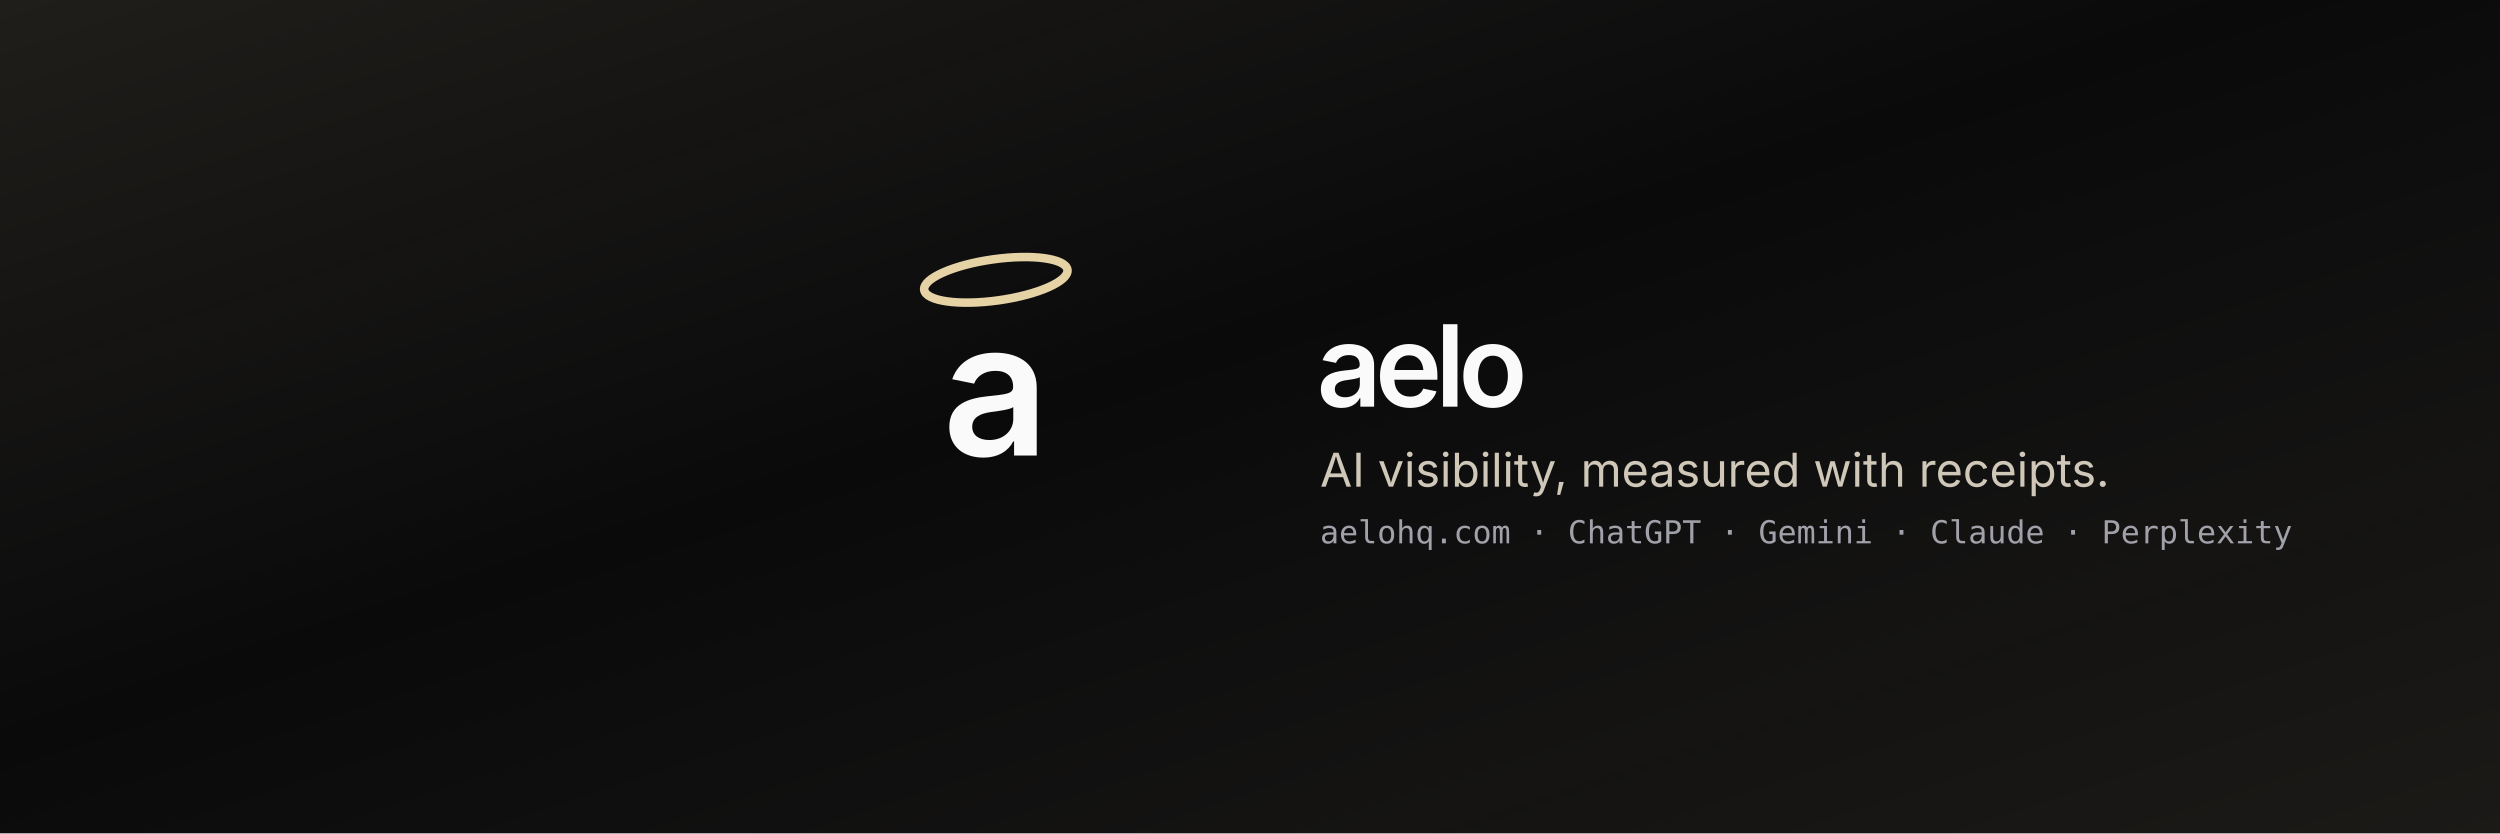
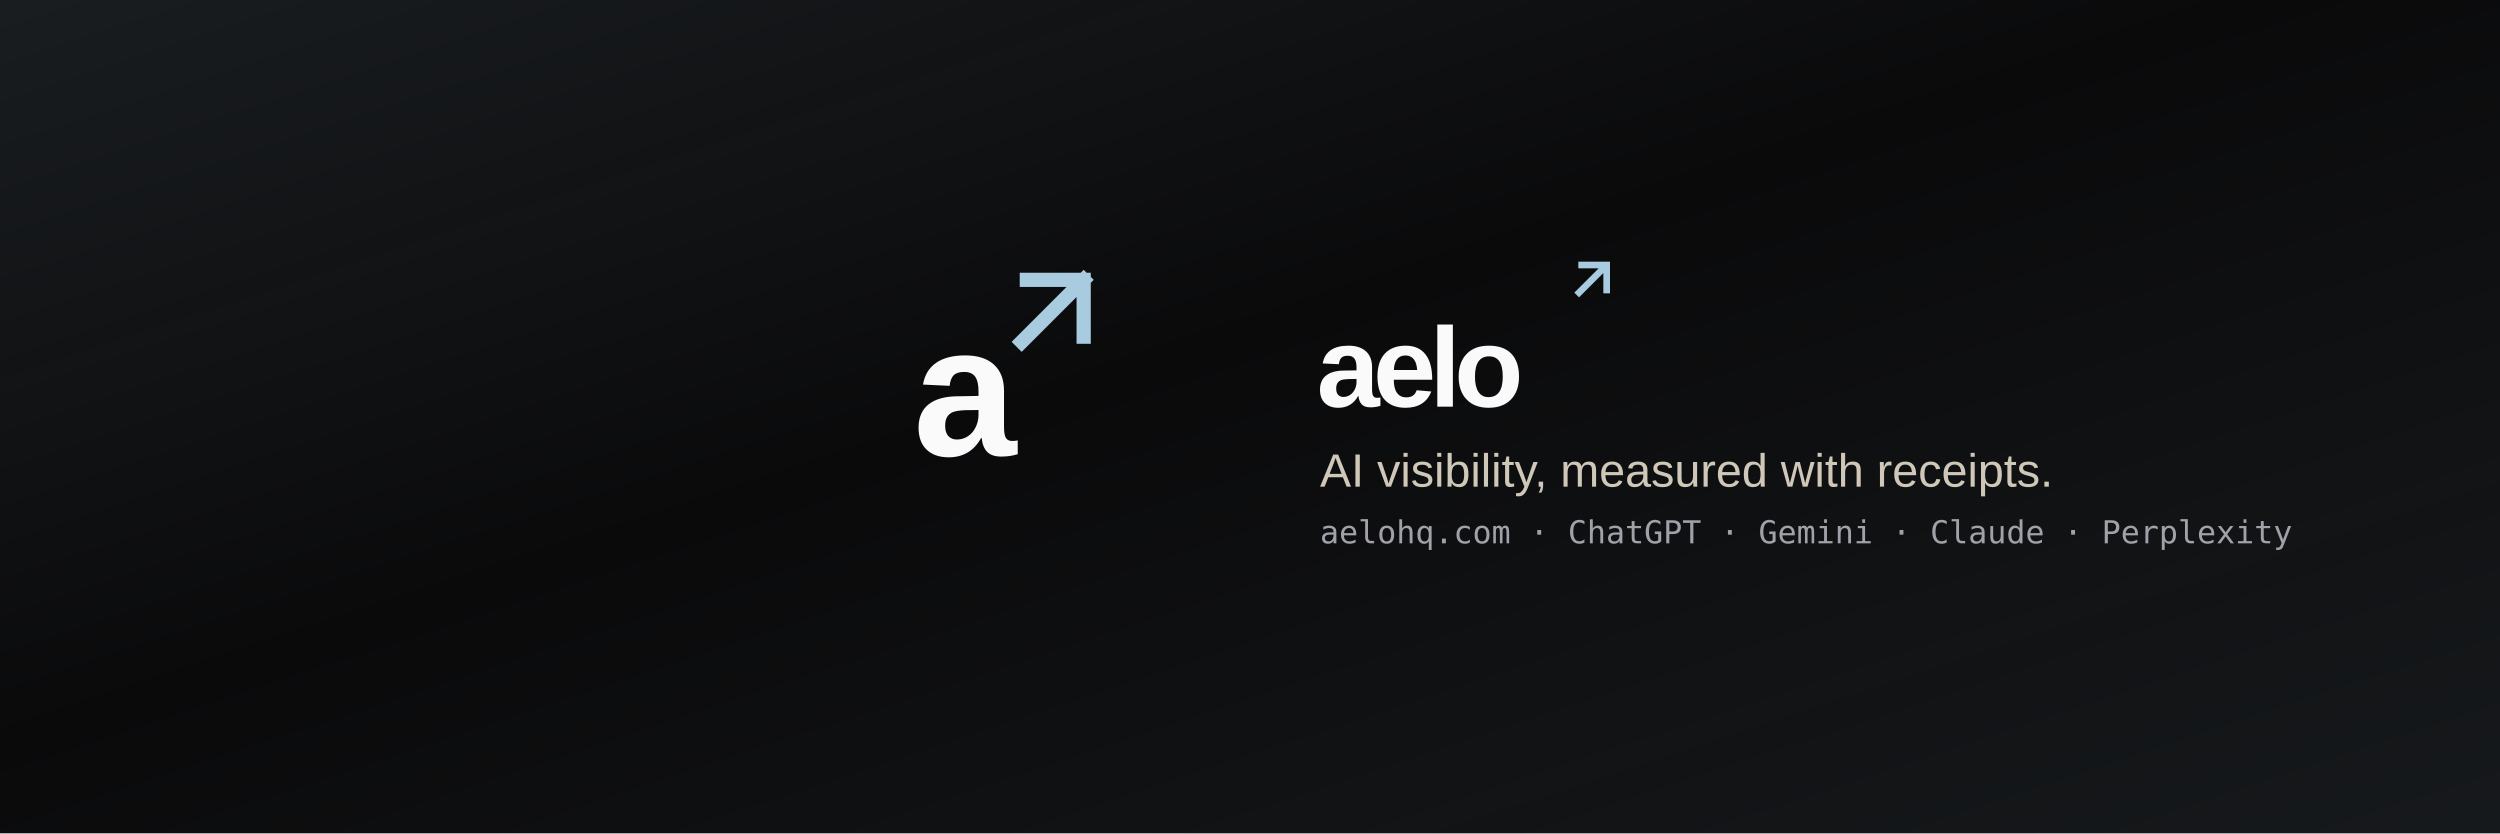
<svg xmlns="http://www.w3.org/2000/svg" width="1500" height="500" viewBox="0 0 1500 500">
  <defs>
    <linearGradient id="glow" x1="0%" y1="0%" x2="100%" y2="100%">
-       <stop offset="0%" stop-color="#E5D3A6" stop-opacity="0.10" />
-       <stop offset="45%" stop-color="#E5D3A6" stop-opacity="0" />
-       <stop offset="100%" stop-color="#E5D3A6" stop-opacity="0.08" />
+       <stop offset="0%" stop-color="#A8CBE0" stop-opacity="0.10" />
+       <stop offset="45%" stop-color="#A8CBE0" stop-opacity="0" />
+       <stop offset="100%" stop-color="#A8CBE0" stop-opacity="0.08" />
    </linearGradient>
  </defs>
  <rect width="1500" height="500" fill="#0A0A0B" />
  <rect width="1500" height="500" fill="url(#glow)" />
  <g transform="translate(520 140) scale(1.55)">
-     <ellipse cx="50" cy="18" rx="28" ry="8" fill="none" stroke="#E5D3A6" stroke-width="3.3" transform="rotate(-8 50 18)" />
-     <text x="50" y="86" font-family="Inter, Helvetica Neue, Arial, sans-serif" font-size="72" fill="#FAFAFA" text-anchor="middle" font-weight="600">a</text>
+     <text x="38" y="86" font-family="Manrope, Helvetica Neue, Arial, sans-serif" font-size="72" fill="#FAFAFA" text-anchor="middle" font-weight="600">a</text>
+     <path d="M62 18H84V40M84 18 60 42" fill="none" stroke="#A8CBE0" stroke-width="5.5" stroke-linecap="square" />
  </g>
-   <text x="790" y="244" font-family="Inter, Helvetica Neue, Arial, sans-serif" font-size="68" fill="#FAFAFA" font-weight="600" letter-spacing="-4">aelo</text>
-   <text x="792" y="292" font-family="Inter, Helvetica Neue, Arial, sans-serif" font-size="28" fill="#CFC7B8">AI visibility, measured with receipts.</text>
-   <text x="792" y="326" font-family="JetBrains Mono, ui-monospace, monospace" font-size="19" fill="#A1A1AA">aelohq.com · ChatGPT · Gemini · Claude · Perplexity</text>
+   <text x="790" y="244" font-family="Manrope, Helvetica Neue, Arial, sans-serif" font-size="68" fill="#FAFAFA" font-weight="600" letter-spacing="-4">aelo</text>
+   <path d="M947 159H964V176M964 159 946 177" fill="none" stroke="#A8CBE0" stroke-width="4" />
+   <text x="792" y="292" font-family="Manrope, Helvetica Neue, Arial, sans-serif" font-size="28" fill="#CFC7B8">AI visibility, measured with receipts.</text>
+   <text x="792" y="326" font-family="IBM Plex Mono, ui-monospace, monospace" font-size="19" fill="#A1A1AA">aelohq.com · ChatGPT · Gemini · Claude · Perplexity</text>
</svg>
